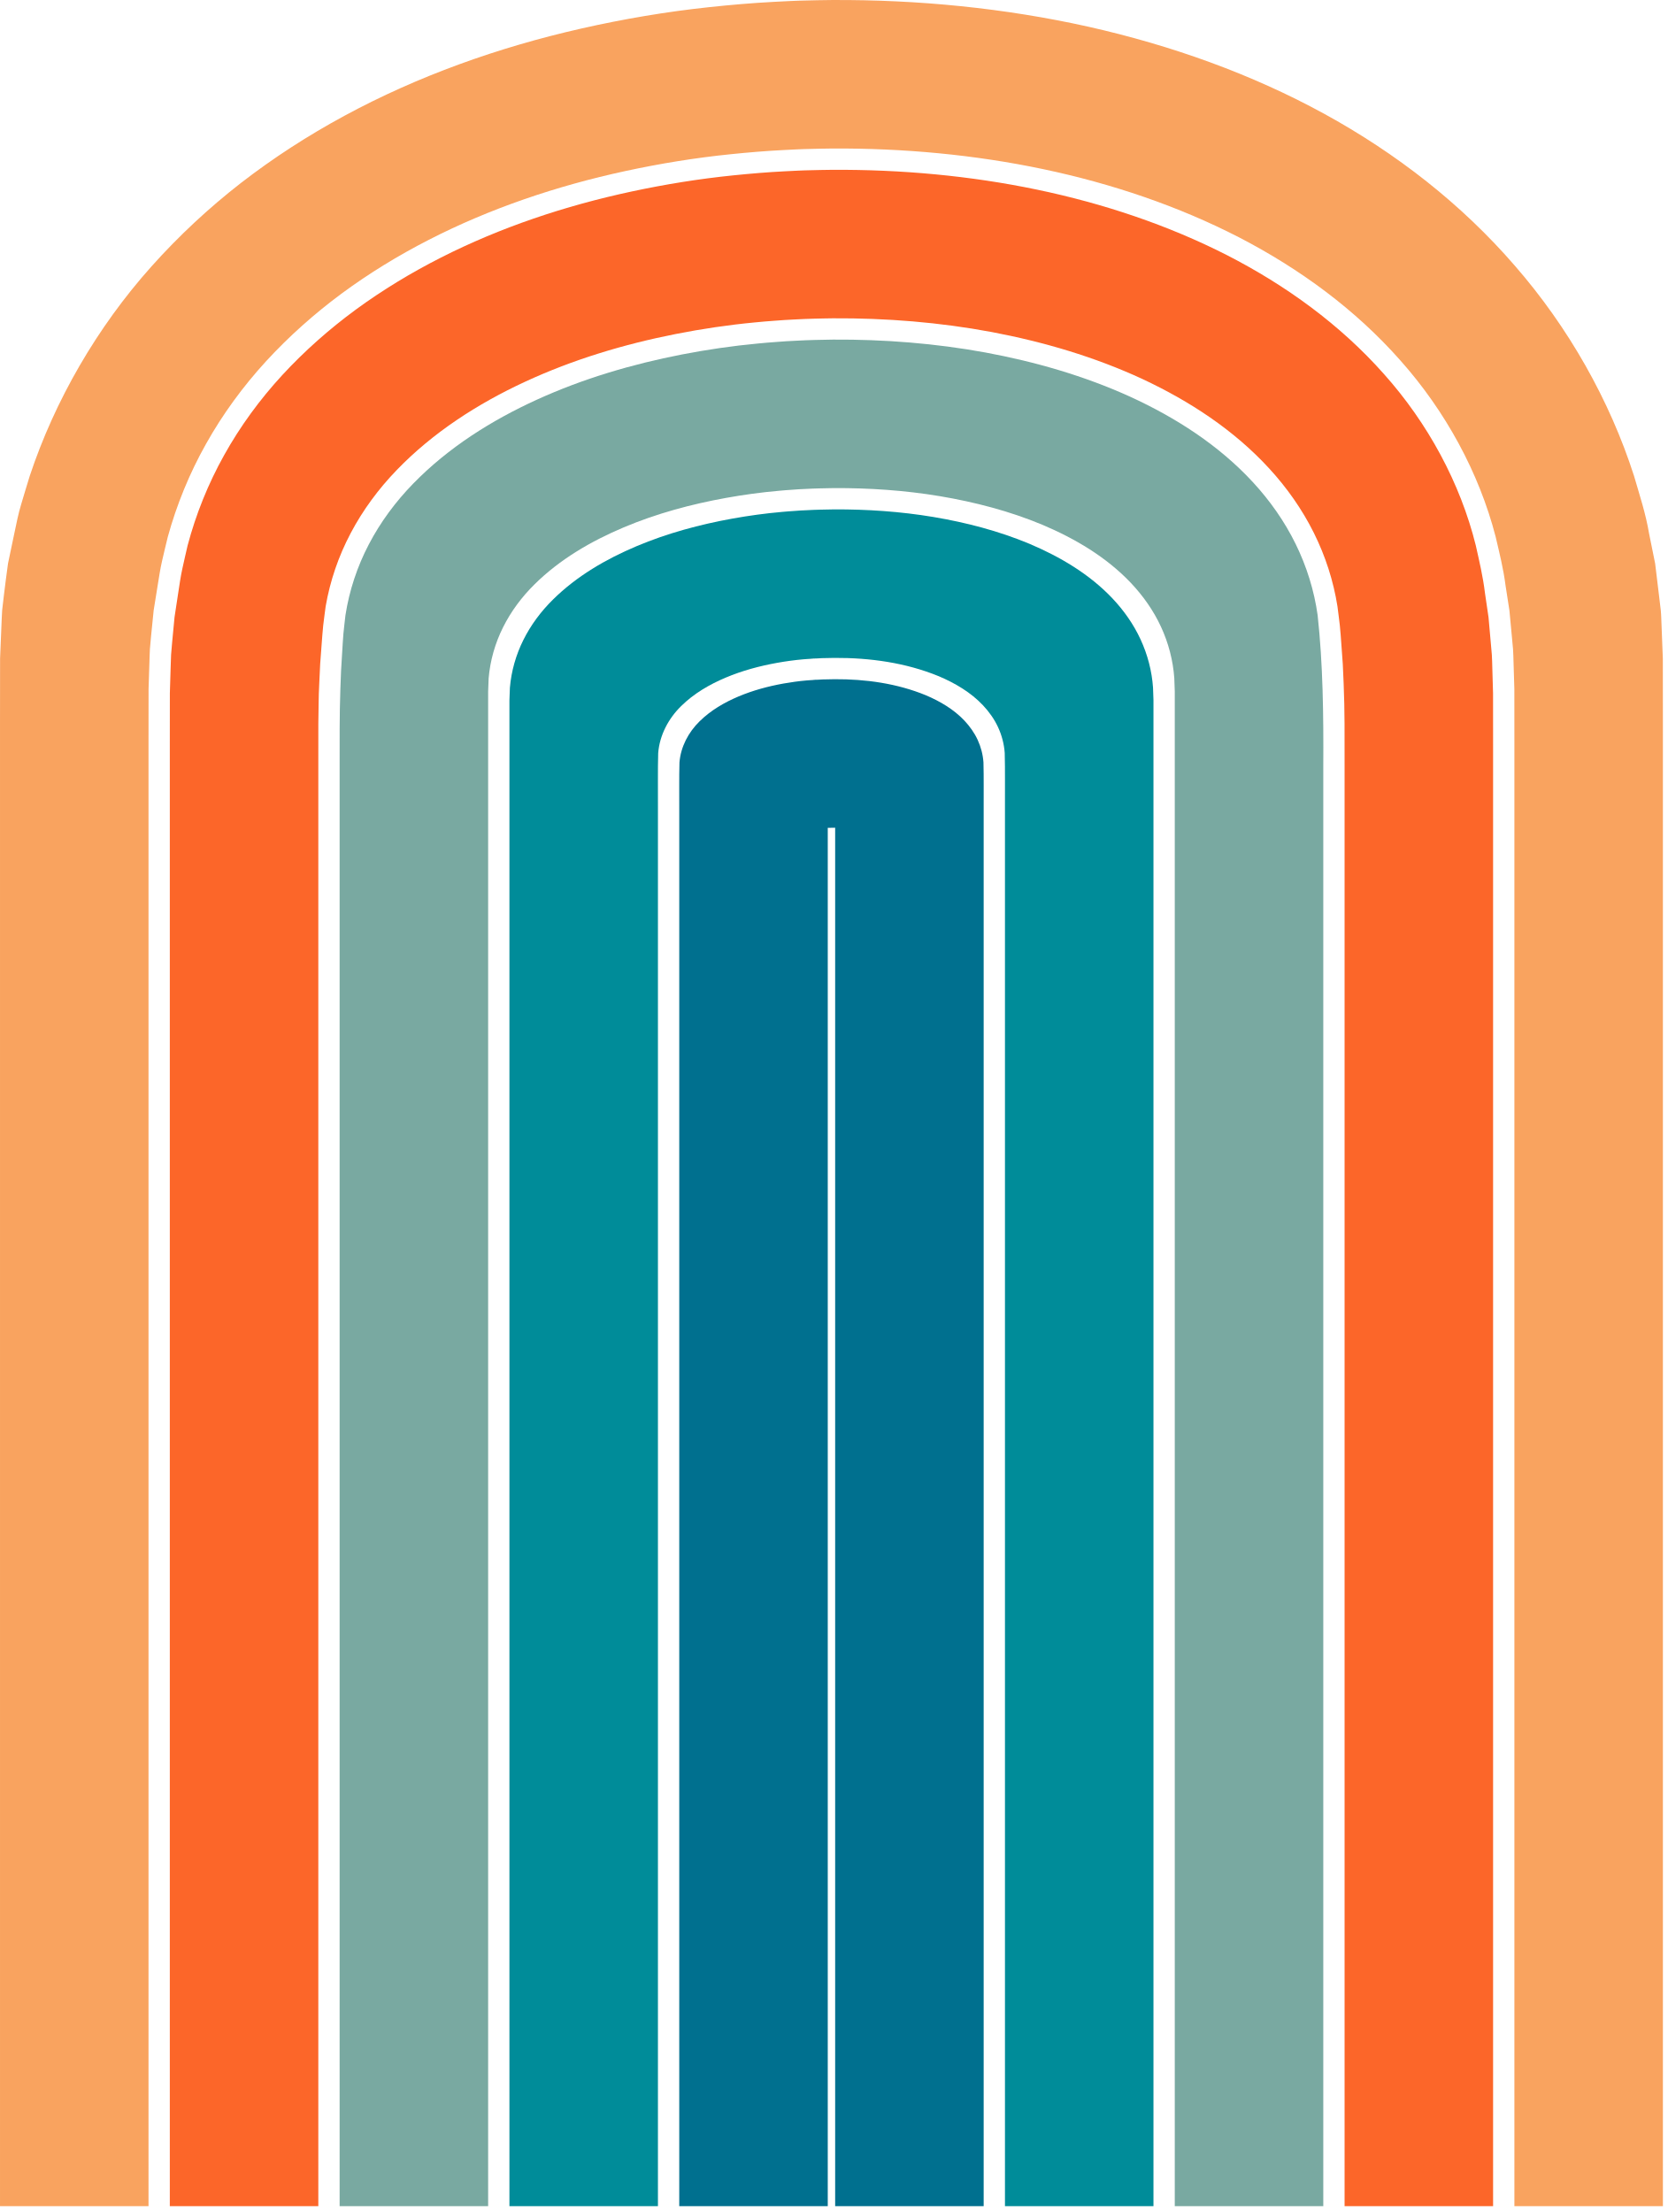
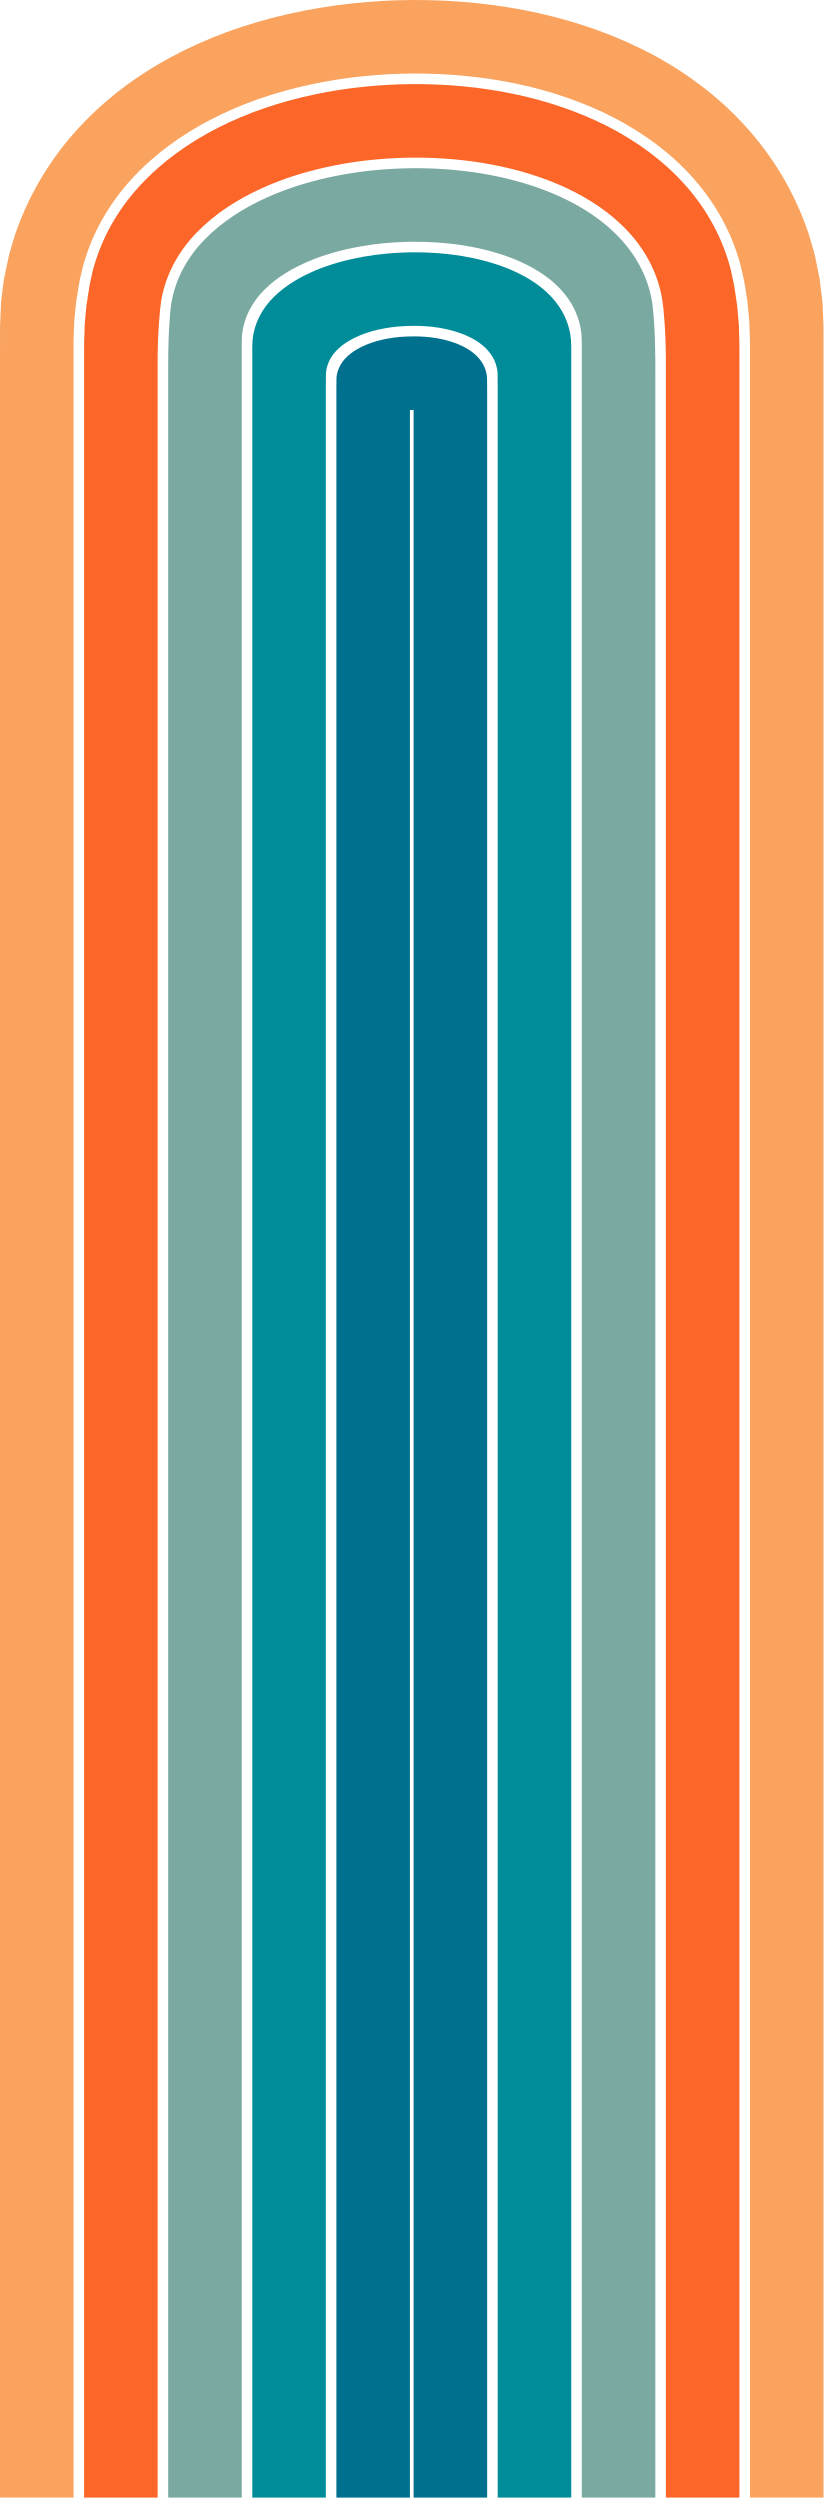
- <svg xmlns="http://www.w3.org/2000/svg" width="100%" height="100%" viewBox="0 0 401 532" version="1.1" xml:space="preserve" style="fill-rule:evenodd;clip-rule:evenodd;stroke-linejoin:round;stroke-miterlimit:2;">
+ <svg xmlns="http://www.w3.org/2000/svg" width="100%" height="100%" viewBox="0 0 401 1214" version="1.1" xml:space="preserve" style="fill-rule:evenodd;clip-rule:evenodd;stroke-linejoin:round;stroke-miterlimit:2;">
  <g transform="matrix(1,0,0,1,-2387,-4552)">
-     <g id="PlayerIndicator" transform="matrix(0.35877,0,0,0.350689,1530.44,2955.6)">
+     <g id="PlayerIndicator" transform="matrix(0.35877,0,0,0.801647,1530.44,902.756)">
      <rect x="2387.49" y="4552.18" width="1116.55" height="1514.37" style="fill:none;" />
      <clipPath id="_clip1">
        <rect x="2387.49" y="4552.18" width="1116.55" height="1514.37" />
      </clipPath>
      <g clip-path="url(#_clip1)">
-         <g transform="matrix(2.7873,0,0,2.85153,2487.04,4551.87)">
-           <path d="M0,530.703L-35.714,530.703L-35.714,174.097L-35.695,158.463L-35.376,150.727C-35.313,149.442 -35.29,148.14 -35.195,146.868L-34.758,143.111C-34.456,140.608 -34.132,138.112 -33.787,135.623L-32.284,128.459C-31.775,126.076 -31.317,123.657 -30.626,121.405C-29.964,119.121 -29.248,116.852 -28.561,114.575C-22.524,96.409 -12.383,78.834 0.694,64.207C7.244,56.879 14.451,50.164 22.225,44.113C30.019,38.082 38.36,32.691 47.144,27.941C64.708,18.434 84.05,11.499 104.172,6.95C114.233,4.677 124.479,2.928 134.83,1.83C140.002,1.276 145.195,0.83 150.399,0.555L154.303,0.358L156.22,0.278L157.873,0.235C160.009,0.19 161.665,0.129 164.249,0.115C185.096,0 205.959,2.063 226.014,6.531C246.048,11.035 265.265,17.92 282.687,27.451C300.092,36.985 315.742,49.169 328.587,64.022C341.459,78.798 351.392,96.359 357.23,114.535C358.561,119.13 360.048,123.564 360.867,128.455L362.321,135.644L363.23,143.15L363.679,146.907C363.804,148.169 363.8,149.479 363.868,150.763L364.171,158.503L364.187,174.137L364.187,530.703L328.473,530.703L328.473,178.629L328.462,165.799L328.268,159.433C328.225,158.377 328.228,157.302 328.147,156.26L327.86,153.149L327.277,146.934L326.344,140.922C325.827,136.85 324.865,133.072 323.962,129.192C319.975,113.788 311.886,98.963 301.047,86.793C290.231,74.542 276.901,64.786 262.308,57.219C233.014,42.141 198.583,35.633 164.406,35.829C162.282,35.841 160.752,35.896 158.916,35.934L157.505,35.969L155.926,36.035L152.722,36.195C148.451,36.409 144.188,36.771 139.94,37.206C131.44,38.073 123.016,39.448 114.725,41.237C98.144,44.817 82.107,50.244 67.396,57.792C60.04,61.563 53.015,65.861 46.43,70.718C39.86,75.587 33.741,81.032 28.215,87.05C22.704,93.073 17.833,99.726 13.842,106.851C9.835,113.962 6.755,121.545 4.639,129.217C4.182,131.144 3.696,133.066 3.263,134.998C2.819,136.91 2.526,138.929 2.2,140.924L1.236,146.92L0.613,153.124L0.333,156.235C0.272,157.284 0.257,158.353 0.217,159.411L0.013,165.773L0,178.603L0,530.703Z" style="fill:rgb(249,163,95);fill-rule:nonzero;" />
+         <g transform="matrix(2.7873,0,0,1.24743,2487.04,4552.04)">
+           <path d="M0,1212.94L-35.714,1212.94L-35.714,174.097L-35.695,158.463L-35.376,150.727C-35.313,149.442 -35.29,148.14 -35.195,146.868L-34.758,143.111C-34.456,140.608 -34.132,138.112 -33.787,135.623L-32.284,128.459C-31.775,126.076 -31.317,123.657 -30.626,121.405C-29.964,119.121 -29.248,116.852 -28.561,114.575C-22.524,96.409 -12.383,78.834 0.694,64.207C7.244,56.879 14.451,50.164 22.225,44.113C30.019,38.082 38.36,32.691 47.144,27.941C64.708,18.434 84.05,11.499 104.172,6.95C114.233,4.677 124.479,2.928 134.83,1.83C140.002,1.276 145.195,0.83 150.399,0.555L154.303,0.358L156.22,0.278L157.873,0.235C160.009,0.19 161.665,0.129 164.249,0.115C185.096,0 205.959,2.063 226.014,6.531C246.048,11.035 265.265,17.92 282.687,27.451C300.092,36.985 315.742,49.169 328.587,64.022C341.459,78.798 351.392,96.359 357.23,114.535C358.561,119.13 360.048,123.564 360.867,128.455L362.321,135.644L363.23,143.15L363.679,146.907C363.804,148.169 363.8,149.479 363.868,150.763L364.171,158.503L364.187,174.137L364.187,1212.94L328.473,1212.94L328.473,178.629L328.462,165.799L328.268,159.433C328.225,158.377 328.228,157.302 328.147,156.26L327.86,153.149L327.277,146.934L326.344,140.922C325.827,136.85 324.865,133.072 323.962,129.192C319.975,113.788 311.886,98.963 301.047,86.793C290.231,74.542 276.901,64.786 262.308,57.219C233.014,42.141 198.583,35.633 164.406,35.829C162.282,35.841 160.752,35.896 158.916,35.934L157.505,35.969L155.926,36.035L152.722,36.195C148.451,36.409 144.188,36.771 139.94,37.206C131.44,38.073 123.016,39.448 114.725,41.237C98.144,44.817 82.107,50.244 67.396,57.792C60.04,61.563 53.015,65.861 46.43,70.718C39.86,75.587 33.741,81.032 28.215,87.05C22.704,93.073 17.833,99.726 13.842,106.851C9.835,113.962 6.755,121.545 4.639,129.217C4.182,131.144 3.696,133.066 3.263,134.998C2.819,136.91 2.526,138.929 2.2,140.924L1.236,146.92L0.613,153.124L0.333,156.235C0.272,157.284 0.257,158.353 0.217,159.411L0.013,165.773L0,178.603L0,1212.94Z" style="fill:rgb(249,163,95);fill-rule:nonzero;" />
        </g>
-         <g transform="matrix(2.7873,0,0,2.85153,2600.86,4668.11)">
-           <path d="M0,489.938L-35.714,489.938L-35.714,138.484L-35.703,126.057L-35.515,119.891C-35.478,118.866 -35.464,117.831 -35.408,116.813L-35.15,113.795L-34.578,107.776L-33.691,101.947C-33.392,100.007 -33.122,98.046 -32.714,96.183C-32.313,94.302 -31.861,92.429 -31.437,90.552C-29.455,83.079 -26.505,75.696 -22.632,68.781C-18.775,61.853 -14.041,55.395 -8.674,49.562C-3.295,43.732 2.667,38.469 9.065,33.769C15.477,29.08 22.312,24.939 29.463,21.309C43.766,14.041 59.328,8.831 75.401,5.39C83.438,3.671 91.602,2.349 99.836,1.515C103.952,1.097 108.081,0.747 112.218,0.541L115.322,0.387L116.853,0.324L118.228,0.289C120.022,0.252 121.533,0.198 123.592,0.187C156.695,0 190.054,6.218 218.548,20.724C232.738,28.009 245.735,37.416 256.26,49.294C266.807,61.09 274.632,75.523 278.354,90.529C279.196,94.307 280.082,97.991 280.556,101.945L281.414,107.788L281.95,113.819L282.214,116.836C282.288,117.847 282.286,118.888 282.325,119.912L282.504,126.081L282.514,138.508L282.514,489.938L246.8,489.938L246.8,143C246.797,136.588 246.854,130.144 246.579,123.818L246.369,119.078L246.033,114.411C245.926,112.852 245.812,111.298 245.658,109.772C245.491,108.241 245.275,106.714 245.087,105.185C244.13,99.088 242.191,93.082 239.398,87.479C236.605,81.872 232.957,76.685 228.719,72.065C220.225,62.789 209.546,55.811 198.169,50.491C186.742,45.199 174.493,41.578 161.966,39.206C149.424,36.859 136.579,35.826 123.749,35.9C122.15,35.909 120.766,35.959 119.271,35.988C117.804,36.007 116.12,36.107 114.541,36.181C112.938,36.254 111.338,36.351 109.74,36.484C108.141,36.613 106.541,36.714 104.947,36.892C98.563,37.495 92.221,38.442 85.953,39.677C73.421,42.15 61.165,45.851 49.715,51.16C38.288,56.458 27.577,63.355 18.847,72.405C14.489,76.916 10.71,82.02 7.785,87.571C4.849,93.114 2.81,99.107 1.764,105.195C1.569,106.722 1.347,108.247 1.175,109.776C1.015,111.298 0.91,112.859 0.792,114.412L0.445,119.073L0.221,123.809C0.044,126.953 0.078,130.181 0.004,133.367L0,142.991L0,489.938Z" style="fill:rgb(252,102,41);fill-rule:nonzero;" />
+         <g transform="matrix(2.7873,0,0,1.24743,2600.86,4602.89)">
+           <path d="M0,1172.18L-35.714,1172.18L-35.714,138.484L-35.703,126.057L-35.515,119.891C-35.478,118.866 -35.464,117.831 -35.408,116.813L-35.15,113.795L-34.578,107.776L-33.691,101.947C-33.392,100.007 -33.122,98.046 -32.714,96.183C-32.313,94.302 -31.861,92.429 -31.437,90.552C-29.455,83.079 -26.505,75.696 -22.632,68.781C-18.775,61.853 -14.041,55.395 -8.674,49.562C-3.295,43.732 2.667,38.469 9.065,33.769C15.477,29.08 22.312,24.939 29.463,21.309C43.766,14.041 59.328,8.831 75.401,5.39C83.438,3.671 91.602,2.349 99.836,1.515C103.952,1.097 108.081,0.747 112.218,0.541L115.322,0.387L116.853,0.324L118.228,0.289C120.022,0.252 121.533,0.198 123.592,0.187C156.695,0 190.054,6.218 218.548,20.724C232.738,28.009 245.735,37.416 256.26,49.294C266.807,61.09 274.632,75.523 278.354,90.529C279.196,94.307 280.082,97.991 280.556,101.945L281.414,107.788L281.95,113.819L282.214,116.836C282.288,117.847 282.286,118.888 282.325,119.912L282.504,126.081L282.514,138.508L282.514,1172.18L246.8,1172.18L246.8,143C246.797,136.588 246.854,130.144 246.579,123.818L246.369,119.078L246.033,114.411C245.926,112.852 245.812,111.298 245.658,109.772C245.491,108.241 245.275,106.714 245.087,105.185C244.13,99.088 242.191,93.082 239.398,87.479C236.605,81.872 232.957,76.685 228.719,72.065C220.225,62.789 209.546,55.811 198.169,50.491C186.742,45.199 174.493,41.578 161.966,39.206C149.424,36.859 136.579,35.826 123.749,35.9C122.15,35.909 120.766,35.959 119.271,35.988C117.804,36.007 116.12,36.107 114.541,36.181C112.938,36.254 111.338,36.351 109.74,36.484C108.141,36.613 106.541,36.714 104.947,36.892C98.563,37.495 92.221,38.442 85.953,39.677C73.421,42.15 61.165,45.851 49.715,51.16C38.288,56.458 27.577,63.355 18.847,72.405C14.489,76.916 10.71,82.02 7.785,87.571C4.849,93.114 2.81,99.107 1.764,105.195C1.569,106.722 1.347,108.247 1.175,109.776C1.015,111.298 0.91,112.859 0.792,114.412L0.445,119.073L0.221,123.809C0.044,126.953 0.078,130.181 0.004,133.367L0,142.991L0,1172.18Z" style="fill:rgb(252,102,41);fill-rule:nonzero;" />
        </g>
-         <g transform="matrix(2.7873,0,0,2.85153,2942.34,5017.87)">
-           <path d="M0,367.28L-35.714,367.28L-35.714,31.284C-35.691,27.544 -35.767,23.801 -35.662,20.062C-35.366,16.312 -33.51,12.802 -30.843,10.19C-28.179,7.55 -24.882,5.635 -21.445,4.184C-17.995,2.732 -14.36,1.752 -10.682,1.088C-8.841,0.757 -6.985,0.504 -5.122,0.341C-4.658,0.282 -4.187,0.294 -3.722,0.246L-3.024,0.181L-2.322,0.164L-1.622,0.122C-1.496,0.115 -1.412,0.098 -1.25,0.099L-0.705,0.09C0.063,0.08 1.14,0.035 1.622,0.043C9.085,0 16.648,1.047 23.584,3.899C27.016,5.355 30.317,7.294 32.89,10.028C34.165,11.393 35.266,12.933 36.049,14.633C36.833,16.33 37.313,18.169 37.444,20.036C37.543,23.775 37.471,27.517 37.494,31.258L37.494,367.28L1.779,367.28L1.779,35.75C1.767,35.764 1.787,35.734 1.779,35.759L0,35.79L0,367.28Z" style="fill:rgb(0,112,143);fill-rule:nonzero;" />
+         <g transform="matrix(2.7873,0,0,1.24743,2942.34,4755.9)">
+           <path d="M0,1049.52L-35.714,1049.52L-35.714,31.284C-35.691,27.544 -35.767,23.801 -35.662,20.062C-35.366,16.312 -33.51,12.802 -30.843,10.19C-28.179,7.55 -24.882,5.635 -21.445,4.184C-17.995,2.732 -14.36,1.752 -10.682,1.088C-8.841,0.757 -6.985,0.504 -5.122,0.341C-4.658,0.282 -4.187,0.294 -3.722,0.246L-3.024,0.181L-2.322,0.164L-1.622,0.122C-1.496,0.115 -1.412,0.098 -1.25,0.099L-0.705,0.09C0.063,0.08 1.14,0.035 1.622,0.043C9.085,0 16.648,1.047 23.584,3.899C27.016,5.355 30.317,7.294 32.89,10.028C34.165,11.393 35.266,12.933 36.049,14.633C36.833,16.33 37.313,18.169 37.444,20.036C37.543,23.775 37.471,27.517 37.494,31.258L37.494,1049.52L1.779,1049.52L1.779,35.75C1.767,35.764 1.787,35.734 1.779,35.759L0,35.79L0,1049.52Z" style="fill:rgb(0,112,143);fill-rule:nonzero;" />
        </g>
-         <g transform="matrix(2.7873,0,0,2.85153,2828.51,4901.41)">
-           <path d="M0,408.12L-35.714,408.12L-35.714,45.923C-35.695,44.921 -35.638,43.92 -35.602,42.918C-35.26,38.921 -34.142,35 -32.348,31.416C-30.555,27.831 -28.128,24.571 -25.273,21.758C-19.563,16.098 -12.497,11.995 -5.129,8.885C2.265,5.771 10.056,3.671 17.942,2.248C21.887,1.539 25.864,0.995 29.858,0.646C30.854,0.534 31.858,0.497 32.856,0.414C33.855,0.327 34.855,0.272 35.857,0.236C36.882,0.195 37.799,0.12 38.939,0.11C40.05,0.091 41.271,0.045 42.279,0.043C50.294,0 58.324,0.545 66.235,1.866C74.137,3.197 81.948,5.228 89.353,8.32C96.711,11.439 103.778,15.603 109.305,21.451C112.054,24.365 114.392,27.685 116.07,31.327C117.751,34.964 118.782,38.907 119.061,42.908C119.095,43.91 119.149,44.911 119.167,45.913L119.167,408.12L83.453,408.12L83.453,71.454C83.428,67.177 83.509,62.898 83.396,58.622C83.247,56.488 82.698,54.384 81.801,52.444C80.906,50.5 79.649,48.737 78.189,47.178C75.246,44.054 71.473,41.836 67.548,40.171C59.618,36.909 50.97,35.714 42.436,35.76C41.889,35.754 40.794,35.798 39.982,35.809L39.403,35.82C39.228,35.819 39.125,35.837 38.982,35.844L38.182,35.89L37.379,35.913L36.581,35.985C36.049,36.036 35.511,36.031 34.98,36.096C32.85,36.282 30.728,36.572 28.624,36.951C24.417,37.71 20.261,38.83 16.316,40.491C12.385,42.15 8.616,44.339 5.57,47.358C2.52,50.344 0.399,54.358 0.06,58.646C-0.06,62.921 0.027,67.201 0,71.478L0,408.12Z" style="fill:rgb(0,140,153);fill-rule:nonzero;" />
+         <g transform="matrix(2.7873,0,0,1.24743,2828.51,4704.96)">
+           <path d="M0,1090.36L-35.714,1090.36L-35.714,45.923C-35.695,44.921 -35.638,43.92 -35.602,42.918C-35.26,38.921 -34.142,35 -32.348,31.416C-30.555,27.831 -28.128,24.571 -25.273,21.758C-19.563,16.098 -12.497,11.995 -5.129,8.885C2.265,5.771 10.056,3.671 17.942,2.248C21.887,1.539 25.864,0.995 29.858,0.646C30.854,0.534 31.858,0.497 32.856,0.414C33.855,0.327 34.855,0.272 35.857,0.236C36.882,0.195 37.799,0.12 38.939,0.11C40.05,0.091 41.271,0.045 42.279,0.043C50.294,0 58.324,0.545 66.235,1.866C74.137,3.197 81.948,5.228 89.353,8.32C96.711,11.439 103.778,15.603 109.305,21.451C112.054,24.365 114.392,27.685 116.07,31.327C117.751,34.964 118.782,38.907 119.061,42.908C119.095,43.91 119.149,44.911 119.167,45.913L119.167,1090.36L83.453,1090.36L83.453,71.454C83.428,67.177 83.509,62.898 83.396,58.622C83.247,56.488 82.698,54.384 81.801,52.444C80.906,50.5 79.649,48.737 78.189,47.178C75.246,44.054 71.473,41.836 67.548,40.171C59.618,36.909 50.97,35.714 42.436,35.76C41.889,35.754 40.794,35.798 39.982,35.809L39.403,35.82C39.228,35.819 39.125,35.837 38.982,35.844L38.182,35.89L37.379,35.913L36.581,35.985C36.049,36.036 35.511,36.031 34.98,36.096C32.85,36.282 30.728,36.572 28.624,36.951C24.417,37.71 20.261,38.83 16.316,40.491C12.385,42.15 8.616,44.339 5.57,47.358C2.52,50.344 0.399,54.358 0.06,58.646C-0.06,62.921 0.027,67.201 0,71.478L0,1090.36Z" style="fill:rgb(0,140,153);fill-rule:nonzero;" />
        </g>
-         <g transform="matrix(2.7873,0,0,2.85153,2714.69,4784.88)">
-           <path d="M0,448.987L-35.714,448.987L-35.714,102.686C-35.717,96.54 -35.749,90.373 -35.543,84.294L-35.369,79.742L-35.099,75.249C-35.008,73.752 -34.926,72.248 -34.802,70.775C-34.663,69.296 -34.474,67.821 -34.312,66.344C-33.399,60.455 -31.49,54.661 -28.689,49.315C-25.897,43.961 -22.256,39.052 -18.043,34.731C-9.604,26.057 0.768,19.509 11.783,14.49C22.824,9.462 34.606,5.978 46.629,3.643C52.644,2.479 58.725,1.585 64.844,1.015C66.37,0.845 67.905,0.753 69.436,0.629C70.968,0.503 72.501,0.411 74.037,0.342C75.554,0.271 77.153,0.176 78.583,0.158C80.036,0.129 81.402,0.081 82.935,0.072C95.229,0 107.537,0.965 119.576,3.17C131.601,5.398 143.383,8.801 154.409,13.81C165.383,18.847 175.729,25.477 183.932,34.38C188.023,38.814 191.534,43.808 194.191,49.22C196.849,54.629 198.654,60.438 199.479,66.336C200.768,78.094 200.908,90.375 200.84,102.693L200.84,448.987L165.126,448.987L165.126,84.728C165.107,83.659 165.049,82.59 165.013,81.522C164.714,77.253 163.615,73.046 161.822,69.166C160.031,65.28 157.538,61.737 154.604,58.628C148.707,52.389 141.168,47.946 133.317,44.619C125.417,41.32 117.083,39.153 108.652,37.732C100.211,36.325 91.645,35.74 83.092,35.787C82.019,35.791 80.78,35.836 79.626,35.857C78.45,35.868 77.447,35.944 76.361,35.989C75.292,36.029 74.224,36.088 73.159,36.179C72.093,36.266 71.023,36.31 69.96,36.429C65.699,36.801 61.456,37.381 57.246,38.138C48.833,39.656 40.521,41.896 32.631,45.219C24.771,48.537 17.232,52.915 11.139,58.953C8.094,61.955 5.503,65.431 3.591,69.258C1.677,73.081 0.484,77.265 0.12,81.529C0.081,82.598 0.02,83.666 0,84.735L0,448.987Z" style="fill:rgb(121,169,161);fill-rule:nonzero;" />
+         <g transform="matrix(2.7873,0,0,1.24743,2714.69,4653.98)">
+           <path d="M0,1131.23L-35.714,1131.23L-35.714,102.686C-35.717,96.54 -35.749,90.373 -35.543,84.294L-35.369,79.742L-35.099,75.249C-35.008,73.752 -34.926,72.248 -34.802,70.775C-34.663,69.296 -34.474,67.821 -34.312,66.344C-33.399,60.455 -31.49,54.661 -28.689,49.315C-25.897,43.961 -22.256,39.052 -18.043,34.731C-9.604,26.057 0.768,19.509 11.783,14.49C22.824,9.462 34.606,5.978 46.629,3.643C52.644,2.479 58.725,1.585 64.844,1.015C66.37,0.845 67.905,0.753 69.436,0.629C70.968,0.503 72.501,0.411 74.037,0.342C75.554,0.271 77.153,0.176 78.583,0.158C80.036,0.129 81.402,0.081 82.935,0.072C95.229,0 107.537,0.965 119.576,3.17C131.601,5.398 143.383,8.801 154.409,13.81C165.383,18.847 175.729,25.477 183.932,34.38C188.023,38.814 191.534,43.808 194.191,49.22C196.849,54.629 198.654,60.438 199.479,66.336C200.768,78.094 200.908,90.375 200.84,102.693L200.84,1131.23L165.126,1131.23L165.126,84.728C165.107,83.659 165.049,82.59 165.013,81.522C164.714,77.253 163.615,73.046 161.822,69.166C160.031,65.28 157.538,61.737 154.604,58.628C148.707,52.389 141.168,47.946 133.317,44.619C125.417,41.32 117.083,39.153 108.652,37.732C100.211,36.325 91.645,35.74 83.092,35.787C82.019,35.791 80.78,35.836 79.626,35.857C78.45,35.868 77.447,35.944 76.361,35.989C75.292,36.029 74.224,36.088 73.159,36.179C72.093,36.266 71.023,36.31 69.96,36.429C65.699,36.801 61.456,37.381 57.246,38.138C48.833,39.656 40.521,41.896 32.631,45.219C24.771,48.537 17.232,52.915 11.139,58.953C8.094,61.955 5.503,65.431 3.591,69.258C1.677,73.081 0.484,77.265 0.12,81.529C0.081,82.598 0.02,83.666 0,84.735L0,1131.23Z" style="fill:rgb(121,169,161);fill-rule:nonzero;" />
        </g>
      </g>
    </g>
  </g>
</svg>
